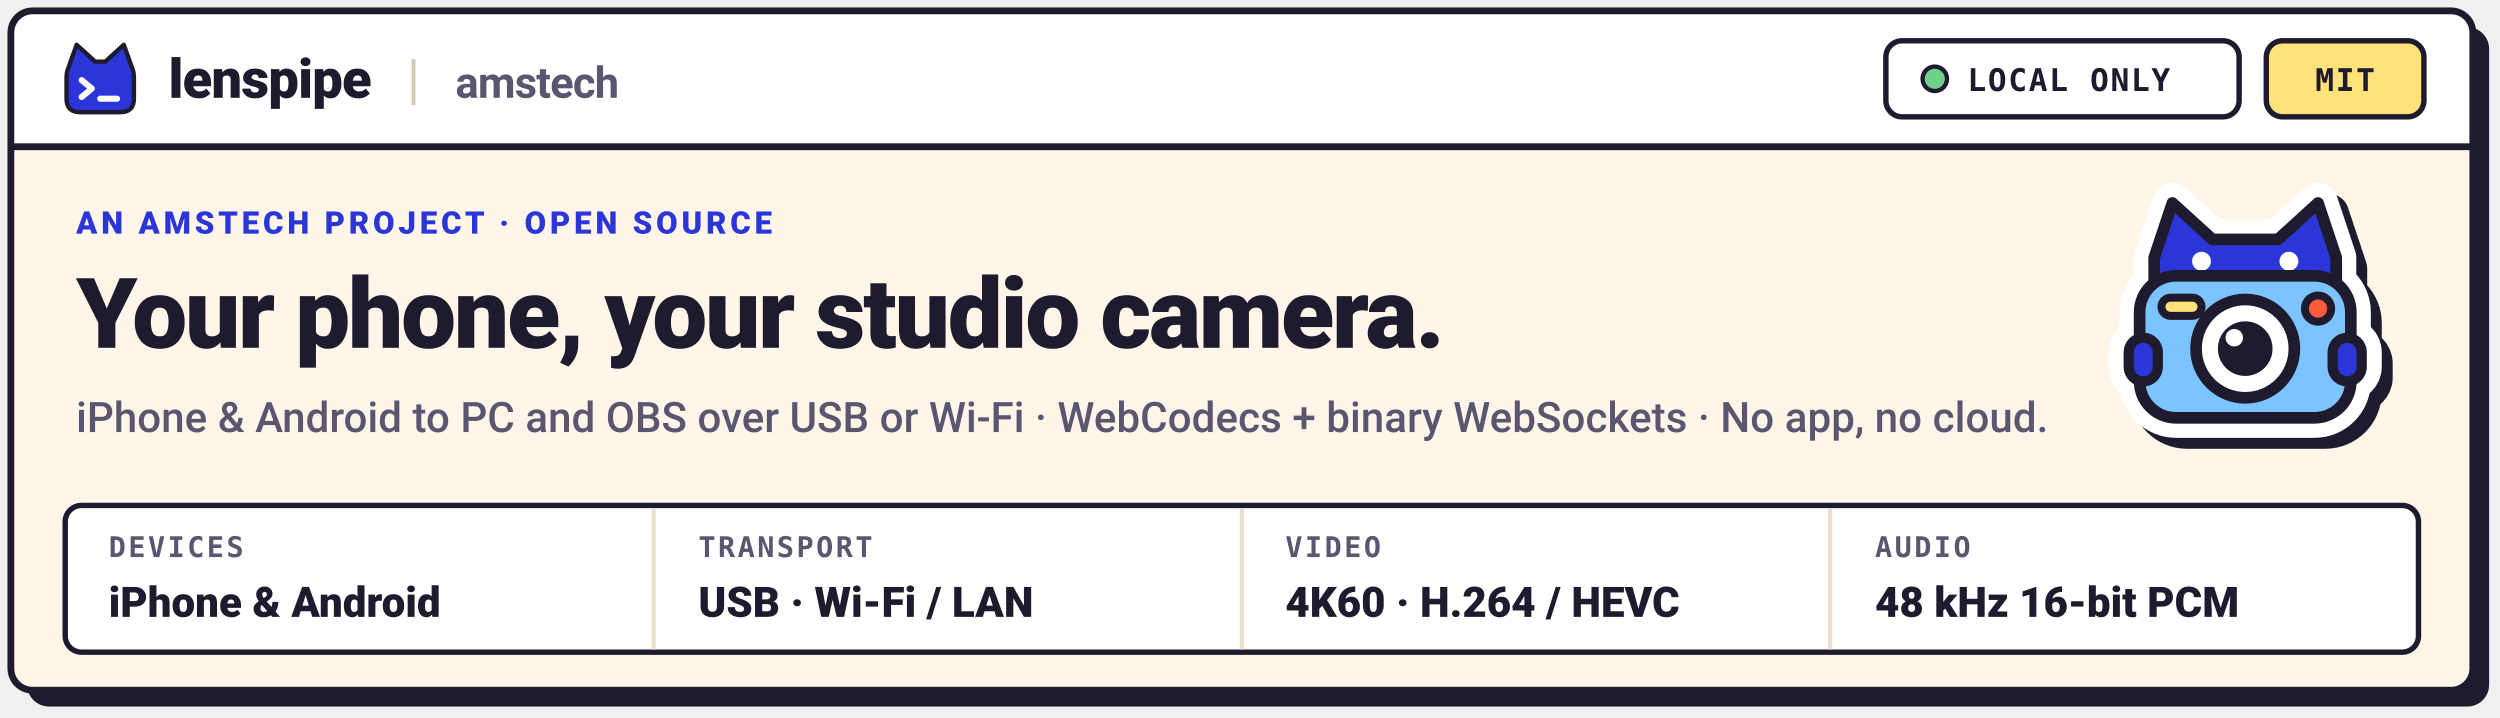
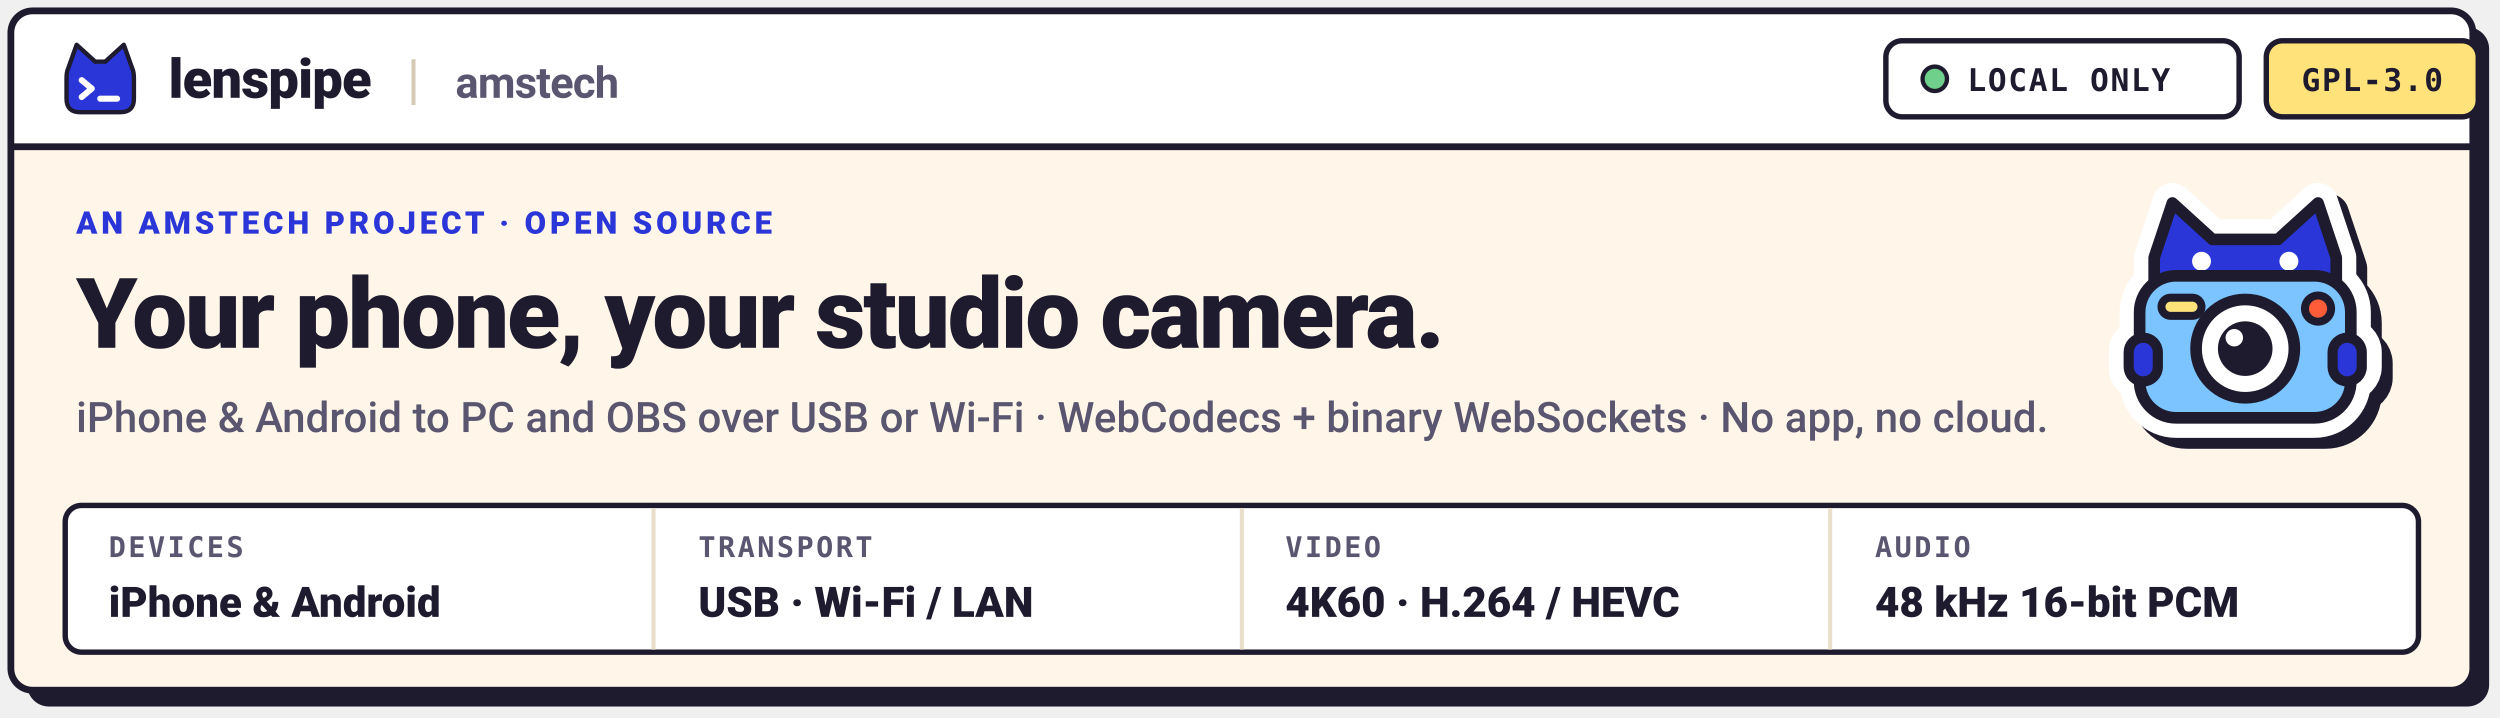
<svg xmlns="http://www.w3.org/2000/svg" viewBox="0 0 920 264" width="920" height="264" role="img" aria-label="LensPipe — An AMSTech project. Turn your iPhone or Android into a low-latency PC &amp; OBS studio camera over USB or Wi-Fi.">
  <rect x="10" y="10" width="906" height="250" rx="8" fill="#1E1B2E" />
  <rect x="4" y="4" width="906" height="250" rx="8" fill="#FFF6E9" />
  <path d="M12 4H902A8 8 0 0 1 910 12V54H4V12A8 8 0 0 1 12 4Z" fill="#FFFFFF" />
  <line x1="4" y1="54" x2="910" y2="54" stroke="#1E1B2E" stroke-width="2.5" />
  <rect x="4" y="4" width="906" height="250" rx="8" fill="none" stroke="#1E1B2E" stroke-width="2.5" />
  <g transform="translate(22 14) scale(0.62)">
    <path d="M10 4L21 14h6L38 4l5 14q1 2 1 6v12q0 8-8 8H12q-8 0-8-8V24q0-4 1-6z" fill="#2B36D9" stroke="#1E1B2E" stroke-width="2.6" stroke-linejoin="round" />
    <path d="M13 25l6 5-6 5M24 36h10" fill="none" stroke="#FFFFFF" stroke-width="3.6" stroke-linecap="round" stroke-linejoin="round" />
  </g>
  <text x="62" y="36" font-family="system-ui, -apple-system, 'Segoe UI', Roboto, sans-serif" font-size="20" letter-spacing="-0.3">
    <tspan font-weight="800" fill="#1E1B2E">lenspipe</tspan>
    <tspan dx="8" font-weight="400" fill="#D5CAB5">|</tspan>
    <tspan dx="8" font-weight="700" font-size="16" fill="#5A5670">amstech</tspan>
  </text>
  <rect x="694" y="15" width="130" height="28" rx="6" fill="#FFFFFF" stroke="#1E1B2E" stroke-width="2" />
  <circle cx="712" cy="29" r="4.5" fill="#6FD08C" stroke="#1E1B2E" stroke-width="1.6" />
  <text x="724" y="33.5" font-family="ui-monospace, 'Cascadia Code', Consolas, Menlo, monospace" font-size="11.5" font-weight="700" letter-spacing="0.6" fill="#1E1B2E">LOCAL ONLY</text>
-   <rect x="834" y="15" width="58" height="28" rx="6" fill="#FFE27A" stroke="#1E1B2E" stroke-width="2" />
-   <text x="863" y="33.5" text-anchor="middle" font-family="ui-monospace, 'Cascadia Code', Consolas, Menlo, monospace" font-size="11.5" font-weight="700" letter-spacing="0.6" fill="#1E1B2E">MIT</text>
+   <rect x="834" y="15" width="78" height="28" rx="6" fill="#FFE27A" stroke="#1E1B2E" stroke-width="2" />
+   <text x="873" y="33.5" text-anchor="middle" font-family="ui-monospace, 'Cascadia Code', Consolas, Menlo, monospace" font-size="11.5" font-weight="700" letter-spacing="0.6" fill="#1E1B2E">GPL-3.0</text>
  <text x="28" y="86" font-family="system-ui, -apple-system, 'Segoe UI', Roboto, sans-serif" font-size="11.5" font-weight="800" letter-spacing="1.4" fill="#2B36D9">AN AMSTECH PROJECT · OPEN SOURCE</text>
  <text x="28" y="128" font-family="system-ui, -apple-system, 'Segoe UI', Roboto, sans-serif" font-size="36" font-weight="800" letter-spacing="-0.8" fill="#1E1B2E">Your phone, your studio camera.</text>
  <text x="28" y="159" font-family="system-ui, -apple-system, 'Segoe UI', Roboto, sans-serif" font-size="15.5" font-weight="500" fill="#5A5670">iPhone &amp; Android to PC and OBS over USB or Wi-Fi · WebCodecs + binary WebSockets · No app, no cloud.</text>
  <g transform="translate(778 68) scale(1.34)">
    <g transform="translate(3 3)" fill="#1E1B2E" stroke="#1E1B2E" stroke-width="11" stroke-linejoin="round">
      <path d="M16 5l11 10h18L56 5l5 15v16H11V20z" />
      <rect x="7" y="25" width="58" height="39" rx="10" />
      <rect x="4" y="42" width="8" height="12" rx="4" />
      <rect x="60" y="42" width="8" height="12" rx="4" />
    </g>
    <g fill="#FFFFFF" stroke="#FFFFFF" stroke-width="11" stroke-linejoin="round">
      <path d="M16 5l11 10h18L56 5l5 15v16H11V20z" />
      <rect x="7" y="25" width="58" height="39" rx="10" />
      <rect x="4" y="42" width="8" height="12" rx="4" />
      <rect x="60" y="42" width="8" height="12" rx="4" />
    </g>
    <path d="M16 5l11 10h18L56 5l5 15v13H11V20z" fill="#2B36D9" stroke="#1E1B2E" stroke-width="3.2" stroke-linejoin="round" />
    <circle cx="24" cy="21" r="2.6" fill="#FFFFFF" />
    <circle cx="48" cy="21" r="2.6" fill="#FFFFFF" />
    <rect x="7" y="25" width="58" height="39" rx="10" fill="#7CC4FF" stroke="#1E1B2E" stroke-width="3.2" />
    <rect x="13" y="31" width="11" height="5" rx="2.5" fill="#FFE27A" stroke="#1E1B2E" stroke-width="2.2" />
    <circle cx="56" cy="34" r="3.6" fill="#FF5C39" stroke="#1E1B2E" stroke-width="2.2" />
    <circle cx="36" cy="45" r="13.5" fill="#FFFFFF" stroke="#1E1B2E" stroke-width="3.2" />
    <circle cx="36" cy="45" r="7.5" fill="#1E1B2E" />
    <circle cx="33" cy="42" r="2.4" fill="#FFFFFF" />
    <rect x="4" y="42" width="8" height="12" rx="4" fill="#2B36D9" stroke="#1E1B2E" stroke-width="2.8" />
    <rect x="60" y="42" width="8" height="12" rx="4" fill="#2B36D9" stroke="#1E1B2E" stroke-width="2.8" />
  </g>
  <rect x="24" y="186" width="866" height="54" rx="6" fill="#FFFFFF" stroke="#1E1B2E" stroke-width="2" />
  <line x1="240.5" y1="187" x2="240.5" y2="239" stroke="#E9DFCB" stroke-width="1.5" />
  <line x1="457" y1="187" x2="457" y2="239" stroke="#E9DFCB" stroke-width="1.5" />
  <line x1="673.5" y1="187" x2="673.5" y2="239" stroke="#E9DFCB" stroke-width="1.5" />
  <text x="40" y="205" font-family="ui-monospace, 'Cascadia Code', Consolas, Menlo, monospace" font-size="10.5" font-weight="700" letter-spacing="0.9" fill="#5A5670">DEVICES</text>
  <text x="40" y="227" font-family="system-ui, -apple-system, 'Segoe UI', Roboto, sans-serif" font-size="15.5" font-weight="800" fill="#1E1B2E">iPhone &amp; Android</text>
  <text x="257" y="205" font-family="ui-monospace, 'Cascadia Code', Consolas, Menlo, monospace" font-size="10.5" font-weight="700" letter-spacing="0.9" fill="#5A5670">TRANSPORT</text>
  <text x="257" y="227" font-family="system-ui, -apple-system, 'Segoe UI', Roboto, sans-serif" font-size="15.5" font-weight="800" fill="#1E1B2E">USB · Wi-Fi / LAN</text>
  <text x="473" y="205" font-family="ui-monospace, 'Cascadia Code', Consolas, Menlo, monospace" font-size="10.5" font-weight="700" letter-spacing="0.9" fill="#5A5670">VIDEO</text>
  <text x="473" y="227" font-family="system-ui, -apple-system, 'Segoe UI', Roboto, sans-serif" font-size="15.5" font-weight="800" fill="#1E1B2E">4K60 · H.264 / HEVC</text>
  <text x="690" y="205" font-family="ui-monospace, 'Cascadia Code', Consolas, Menlo, monospace" font-size="10.5" font-weight="700" letter-spacing="0.9" fill="#5A5670">AUDIO</text>
  <text x="690" y="227" font-family="system-ui, -apple-system, 'Segoe UI', Roboto, sans-serif" font-size="15.5" font-weight="800" fill="#1E1B2E">48 kHz 16-bit PCM</text>
</svg>
